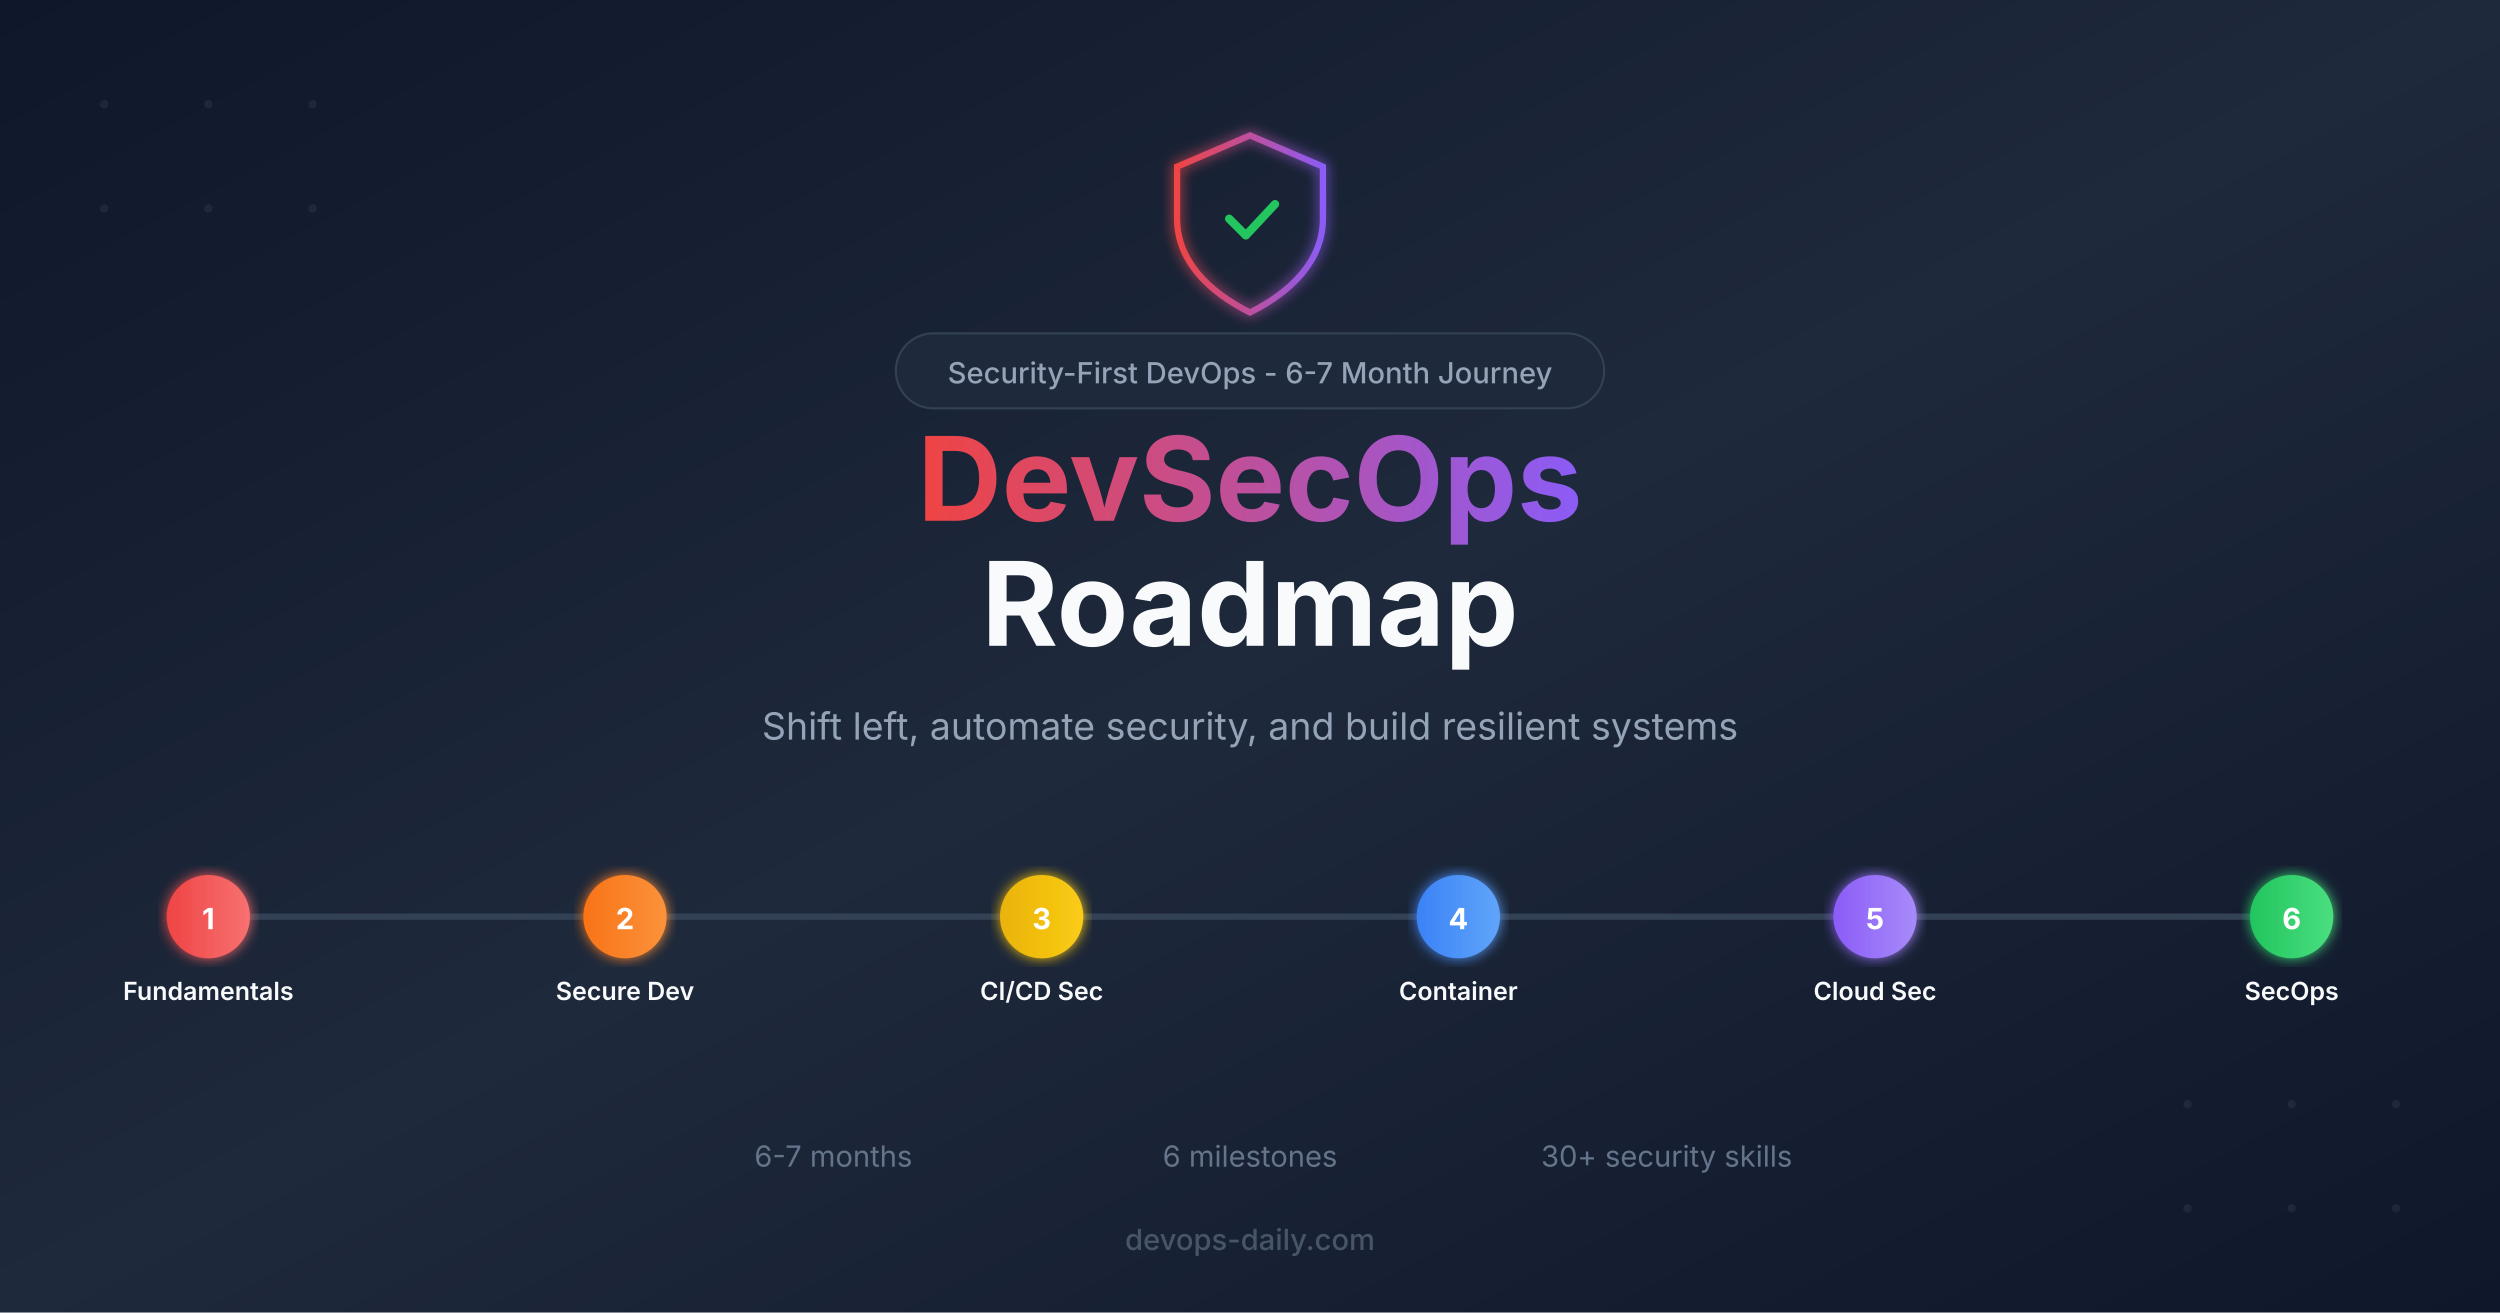
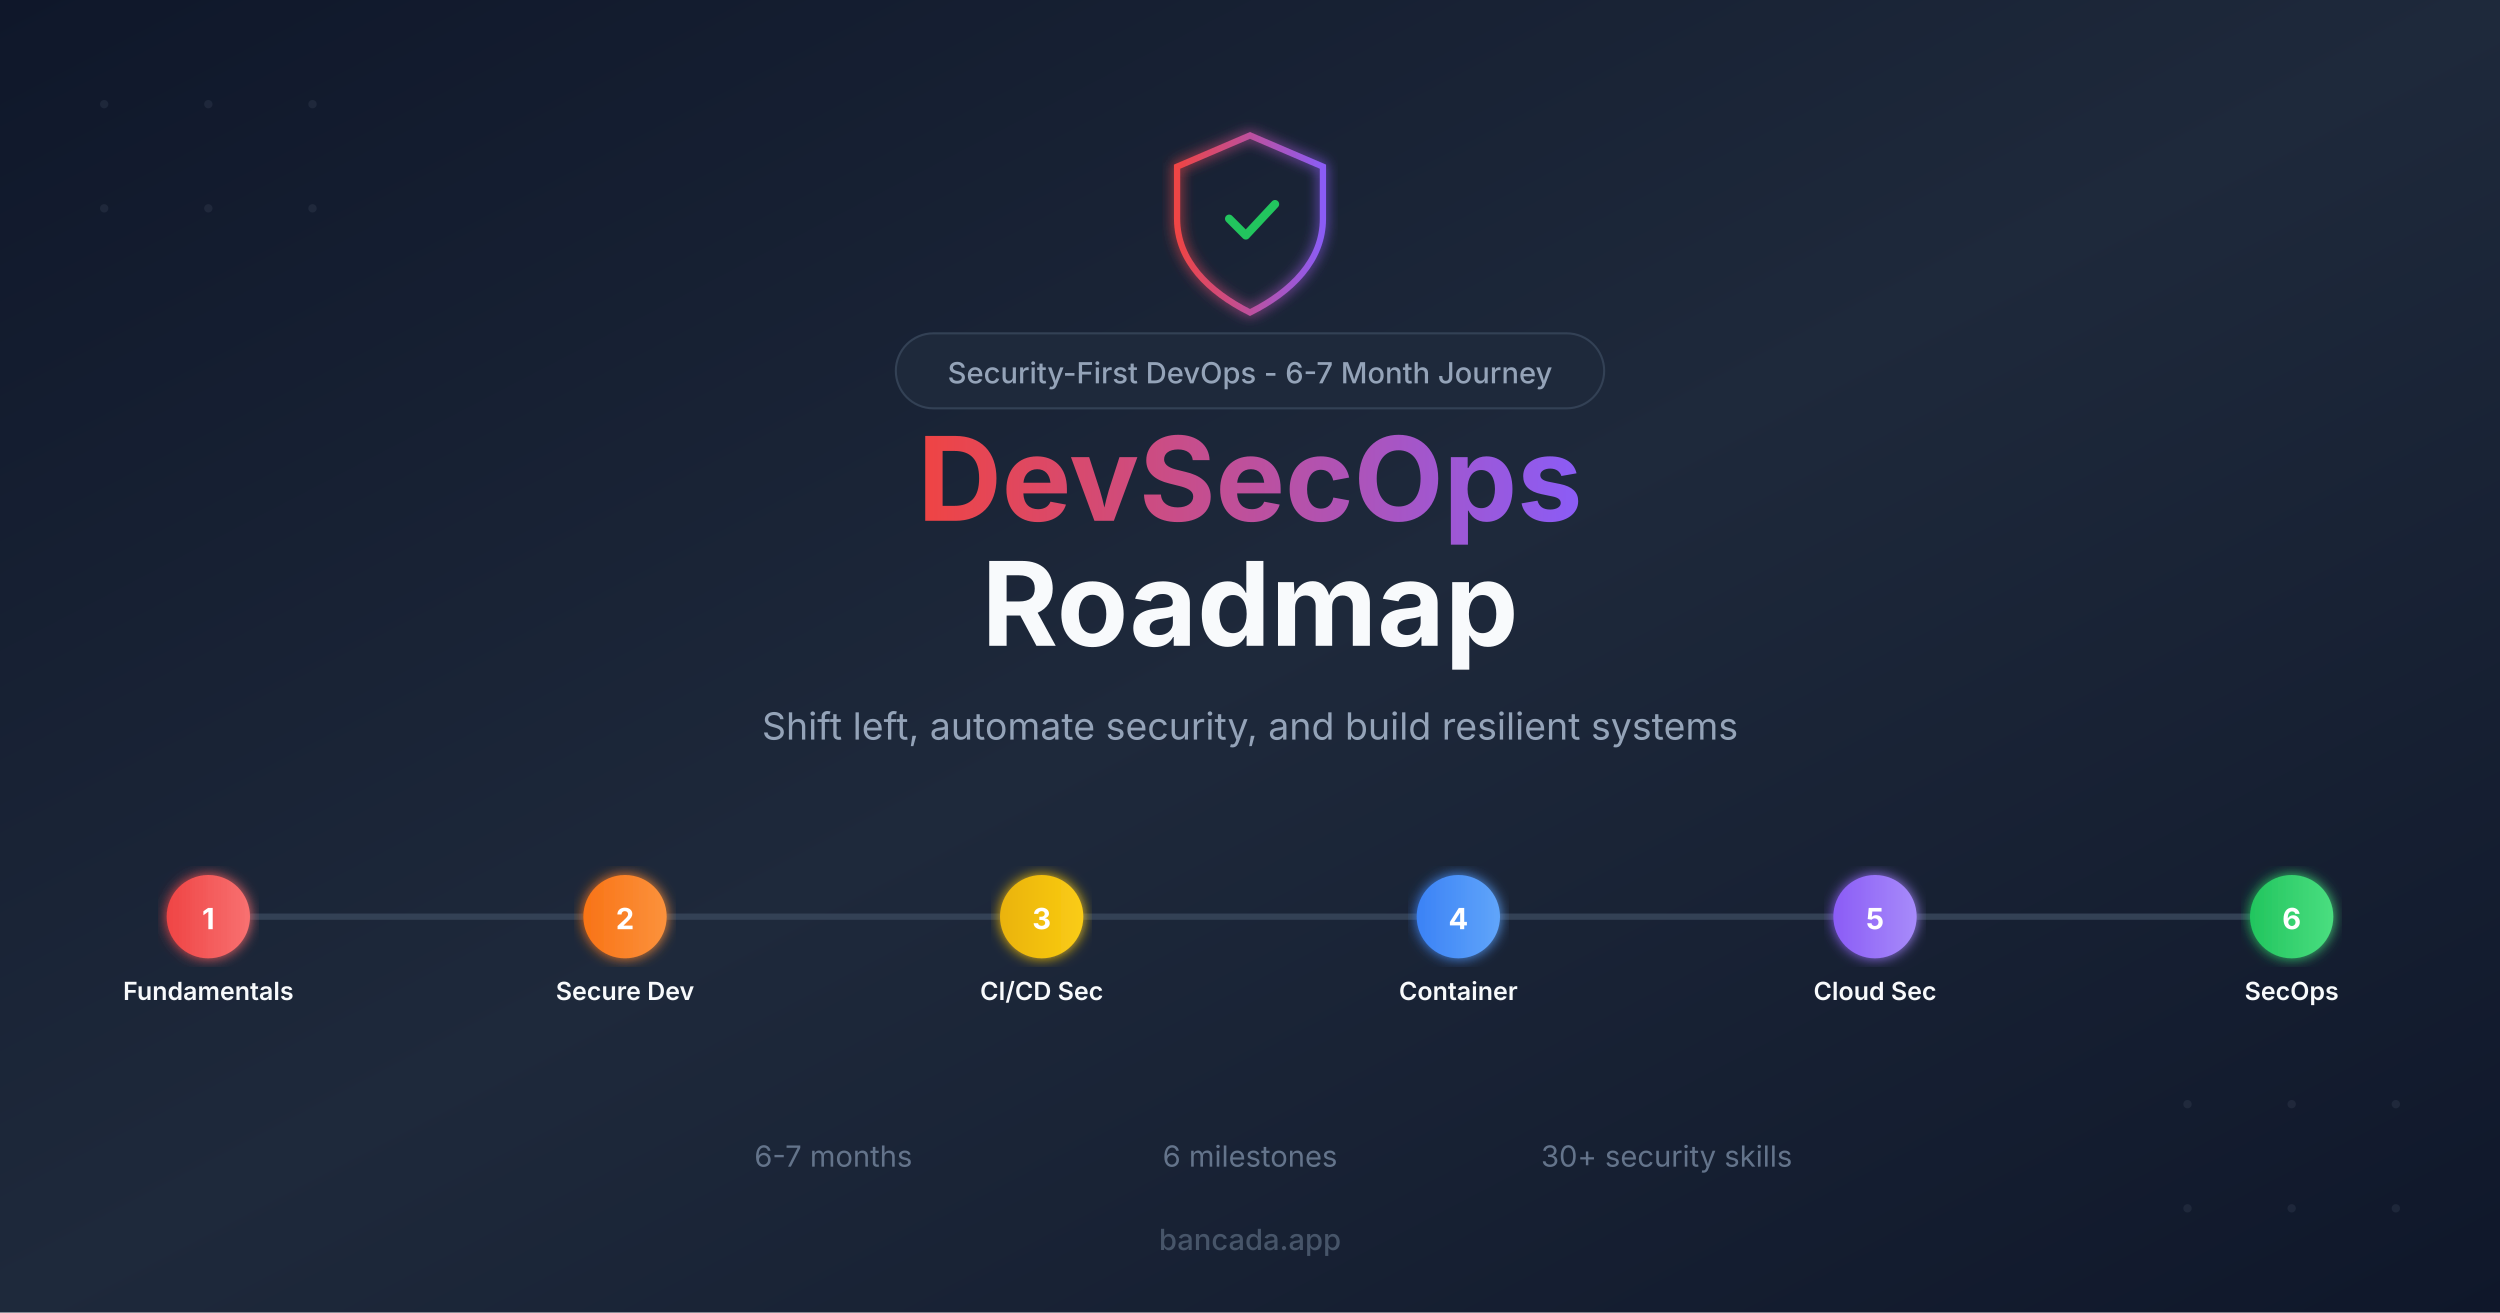
<svg xmlns="http://www.w3.org/2000/svg" width="1200" height="630">
  <defs>
    <linearGradient id="bgGradient" x1="0%" y1="0%" x2="100%" y2="100%">
      <stop offset="0%" style="stop-color:#0f172a;stop-opacity:1" />
      <stop offset="50%" style="stop-color:#1e293b;stop-opacity:1" />
      <stop offset="100%" style="stop-color:#0f172a;stop-opacity:1" />
    </linearGradient>
    <linearGradient id="titleGradient" x1="0%" y1="0%" x2="100%" y2="0%">
      <stop offset="0%" style="stop-color:#ef4444;stop-opacity:1" />
      <stop offset="100%" style="stop-color:#8b5cf6;stop-opacity:1" />
    </linearGradient>
    <linearGradient id="milestone1" x1="0%" y1="0%" x2="100%" y2="0%">
      <stop offset="0%" style="stop-color:#ef4444;stop-opacity:1" />
      <stop offset="100%" style="stop-color:#f87171;stop-opacity:1" />
    </linearGradient>
    <linearGradient id="milestone2" x1="0%" y1="0%" x2="100%" y2="0%">
      <stop offset="0%" style="stop-color:#f97316;stop-opacity:1" />
      <stop offset="100%" style="stop-color:#fb923c;stop-opacity:1" />
    </linearGradient>
    <linearGradient id="milestone3" x1="0%" y1="0%" x2="100%" y2="0%">
      <stop offset="0%" style="stop-color:#eab308;stop-opacity:1" />
      <stop offset="100%" style="stop-color:#facc15;stop-opacity:1" />
    </linearGradient>
    <linearGradient id="milestone4" x1="0%" y1="0%" x2="100%" y2="0%">
      <stop offset="0%" style="stop-color:#3b82f6;stop-opacity:1" />
      <stop offset="100%" style="stop-color:#60a5fa;stop-opacity:1" />
    </linearGradient>
    <linearGradient id="milestone5" x1="0%" y1="0%" x2="100%" y2="0%">
      <stop offset="0%" style="stop-color:#8b5cf6;stop-opacity:1" />
      <stop offset="100%" style="stop-color:#a78bfa;stop-opacity:1" />
    </linearGradient>
    <linearGradient id="milestone6" x1="0%" y1="0%" x2="100%" y2="0%">
      <stop offset="0%" style="stop-color:#22c55e;stop-opacity:1" />
      <stop offset="100%" style="stop-color:#4ade80;stop-opacity:1" />
    </linearGradient>
    <filter id="glow">
      <feGaussianBlur stdDeviation="3" result="coloredBlur" />
      <feMerge>
        <feMergeNode in="coloredBlur" />
        <feMergeNode in="SourceGraphic" />
      </feMerge>
    </filter>
  </defs>
  <rect width="1200" height="630" fill="url(#bgGradient)" />
  <g opacity="0.1">
    <circle cx="50" cy="50" r="2" fill="#94a3b8" />
    <circle cx="100" cy="50" r="2" fill="#94a3b8" />
    <circle cx="150" cy="50" r="2" fill="#94a3b8" />
    <circle cx="50" cy="100" r="2" fill="#94a3b8" />
    <circle cx="100" cy="100" r="2" fill="#94a3b8" />
    <circle cx="150" cy="100" r="2" fill="#94a3b8" />
    <circle cx="1050" cy="530" r="2" fill="#94a3b8" />
    <circle cx="1100" cy="530" r="2" fill="#94a3b8" />
    <circle cx="1150" cy="530" r="2" fill="#94a3b8" />
    <circle cx="1050" cy="580" r="2" fill="#94a3b8" />
    <circle cx="1100" cy="580" r="2" fill="#94a3b8" />
    <circle cx="1150" cy="580" r="2" fill="#94a3b8" />
  </g>
  <g transform="translate(560, 60)">
    <path d="M40 5 L75 20 L75 45 C75 65 60 80 40 90 C20 80 5 65 5 45 L5 20 Z" fill="none" stroke="url(#titleGradient)" stroke-width="3" filter="url(#glow)" />
    <path d="M30 45 L38 53 L52 38" fill="none" stroke="#22c55e" stroke-width="4" stroke-linecap="round" stroke-linejoin="round" />
  </g>
  <rect x="430" y="160" width="340" height="36" rx="18" fill="#1e293b" stroke="#334155" stroke-width="1" />
  <text x="600" y="184" font-family="system-ui, -apple-system, sans-serif" font-size="14" font-weight="500" fill="#94a3b8" text-anchor="middle">Security-First DevOps - 6-7 Month Journey</text>
  <text x="600" y="250" font-family="system-ui, -apple-system, sans-serif" font-size="56" font-weight="700" fill="url(#titleGradient)" text-anchor="middle">DevSecOps</text>
  <text x="600" y="310" font-family="system-ui, -apple-system, sans-serif" font-size="56" font-weight="700" fill="#f8fafc" text-anchor="middle">Roadmap</text>
  <text x="600" y="355" font-family="system-ui, -apple-system, sans-serif" font-size="18" fill="#94a3b8" text-anchor="middle">Shift left, automate security, and build resilient systems</text>
  <line x1="100" y1="440" x2="1100" y2="440" stroke="#334155" stroke-width="3" stroke-linecap="round" />
  <line x1="100" y1="440" x2="1100" y2="440" stroke="url(#titleGradient)" stroke-width="3" stroke-linecap="round" filter="url(#glow)" />
  <g transform="translate(100, 390)">
    <circle cx="0" cy="50" r="20" fill="url(#milestone1)" filter="url(#glow)" />
    <text x="0" y="56" font-family="system-ui, -apple-system, sans-serif" font-size="14" font-weight="700" fill="white" text-anchor="middle">1</text>
    <text x="0" y="90" font-family="system-ui, -apple-system, sans-serif" font-size="12" font-weight="600" fill="#f8fafc" text-anchor="middle">Fundamentals</text>
  </g>
  <g transform="translate(300, 390)">
    <circle cx="0" cy="50" r="20" fill="url(#milestone2)" filter="url(#glow)" />
    <text x="0" y="56" font-family="system-ui, -apple-system, sans-serif" font-size="14" font-weight="700" fill="white" text-anchor="middle">2</text>
    <text x="0" y="90" font-family="system-ui, -apple-system, sans-serif" font-size="12" font-weight="600" fill="#f8fafc" text-anchor="middle">Secure Dev</text>
  </g>
  <g transform="translate(500, 390)">
    <circle cx="0" cy="50" r="20" fill="url(#milestone3)" filter="url(#glow)" />
    <text x="0" y="56" font-family="system-ui, -apple-system, sans-serif" font-size="14" font-weight="700" fill="white" text-anchor="middle">3</text>
    <text x="0" y="90" font-family="system-ui, -apple-system, sans-serif" font-size="12" font-weight="600" fill="#f8fafc" text-anchor="middle">CI/CD Sec</text>
  </g>
  <g transform="translate(700, 390)">
    <circle cx="0" cy="50" r="20" fill="url(#milestone4)" filter="url(#glow)" />
    <text x="0" y="56" font-family="system-ui, -apple-system, sans-serif" font-size="14" font-weight="700" fill="white" text-anchor="middle">4</text>
    <text x="0" y="90" font-family="system-ui, -apple-system, sans-serif" font-size="12" font-weight="600" fill="#f8fafc" text-anchor="middle">Container</text>
  </g>
  <g transform="translate(900, 390)">
    <circle cx="0" cy="50" r="20" fill="url(#milestone5)" filter="url(#glow)" />
    <text x="0" y="56" font-family="system-ui, -apple-system, sans-serif" font-size="14" font-weight="700" fill="white" text-anchor="middle">5</text>
    <text x="0" y="90" font-family="system-ui, -apple-system, sans-serif" font-size="12" font-weight="600" fill="#f8fafc" text-anchor="middle">Cloud Sec</text>
  </g>
  <g transform="translate(1100, 390)">
    <circle cx="0" cy="50" r="20" fill="url(#milestone6)" filter="url(#glow)" />
    <text x="0" y="56" font-family="system-ui, -apple-system, sans-serif" font-size="14" font-weight="700" fill="white" text-anchor="middle">6</text>
    <text x="0" y="90" font-family="system-ui, -apple-system, sans-serif" font-size="12" font-weight="600" fill="#f8fafc" text-anchor="middle">SecOps</text>
  </g>
  <g transform="translate(600, 560)">
    <text x="-200" y="0" font-family="system-ui, -apple-system, sans-serif" font-size="14" fill="#64748b" text-anchor="middle">6-7 months</text>
    <text x="0" y="0" font-family="system-ui, -apple-system, sans-serif" font-size="14" fill="#64748b" text-anchor="middle">6 milestones</text>
    <text x="200" y="0" font-family="system-ui, -apple-system, sans-serif" font-size="14" fill="#64748b" text-anchor="middle">30+ security skills</text>
  </g>
-   <text x="600" y="600" font-family="system-ui, -apple-system, sans-serif" font-size="14" font-weight="500" fill="#475569" text-anchor="middle">devops-daily.com</text>
+   <text x="600" y="600" font-family="system-ui, -apple-system, sans-serif" font-size="14" font-weight="500" fill="#475569" text-anchor="middle">bancada.app</text>
</svg>
